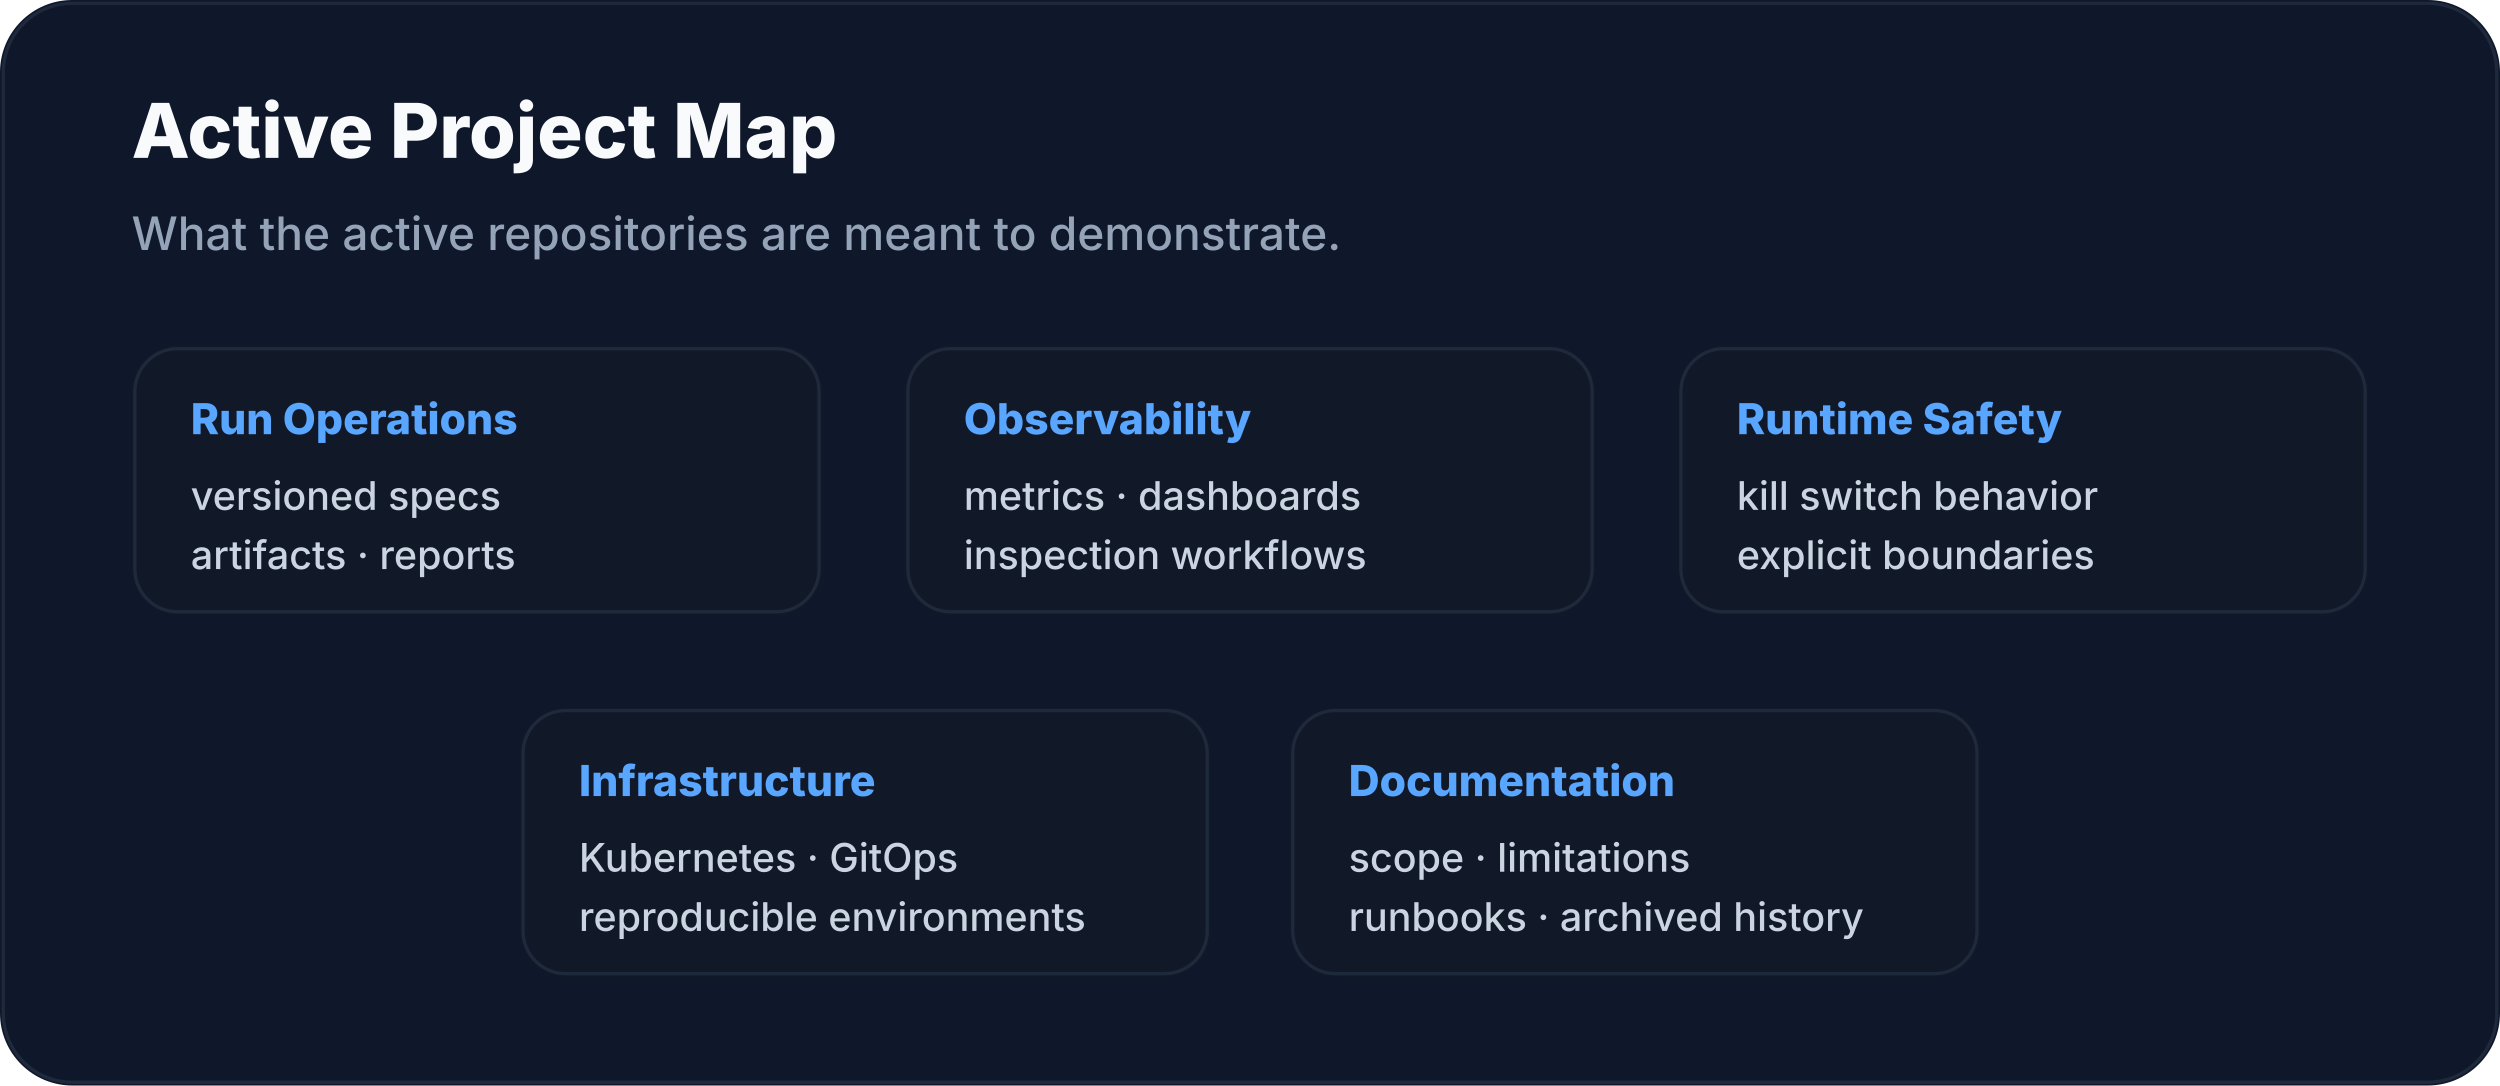
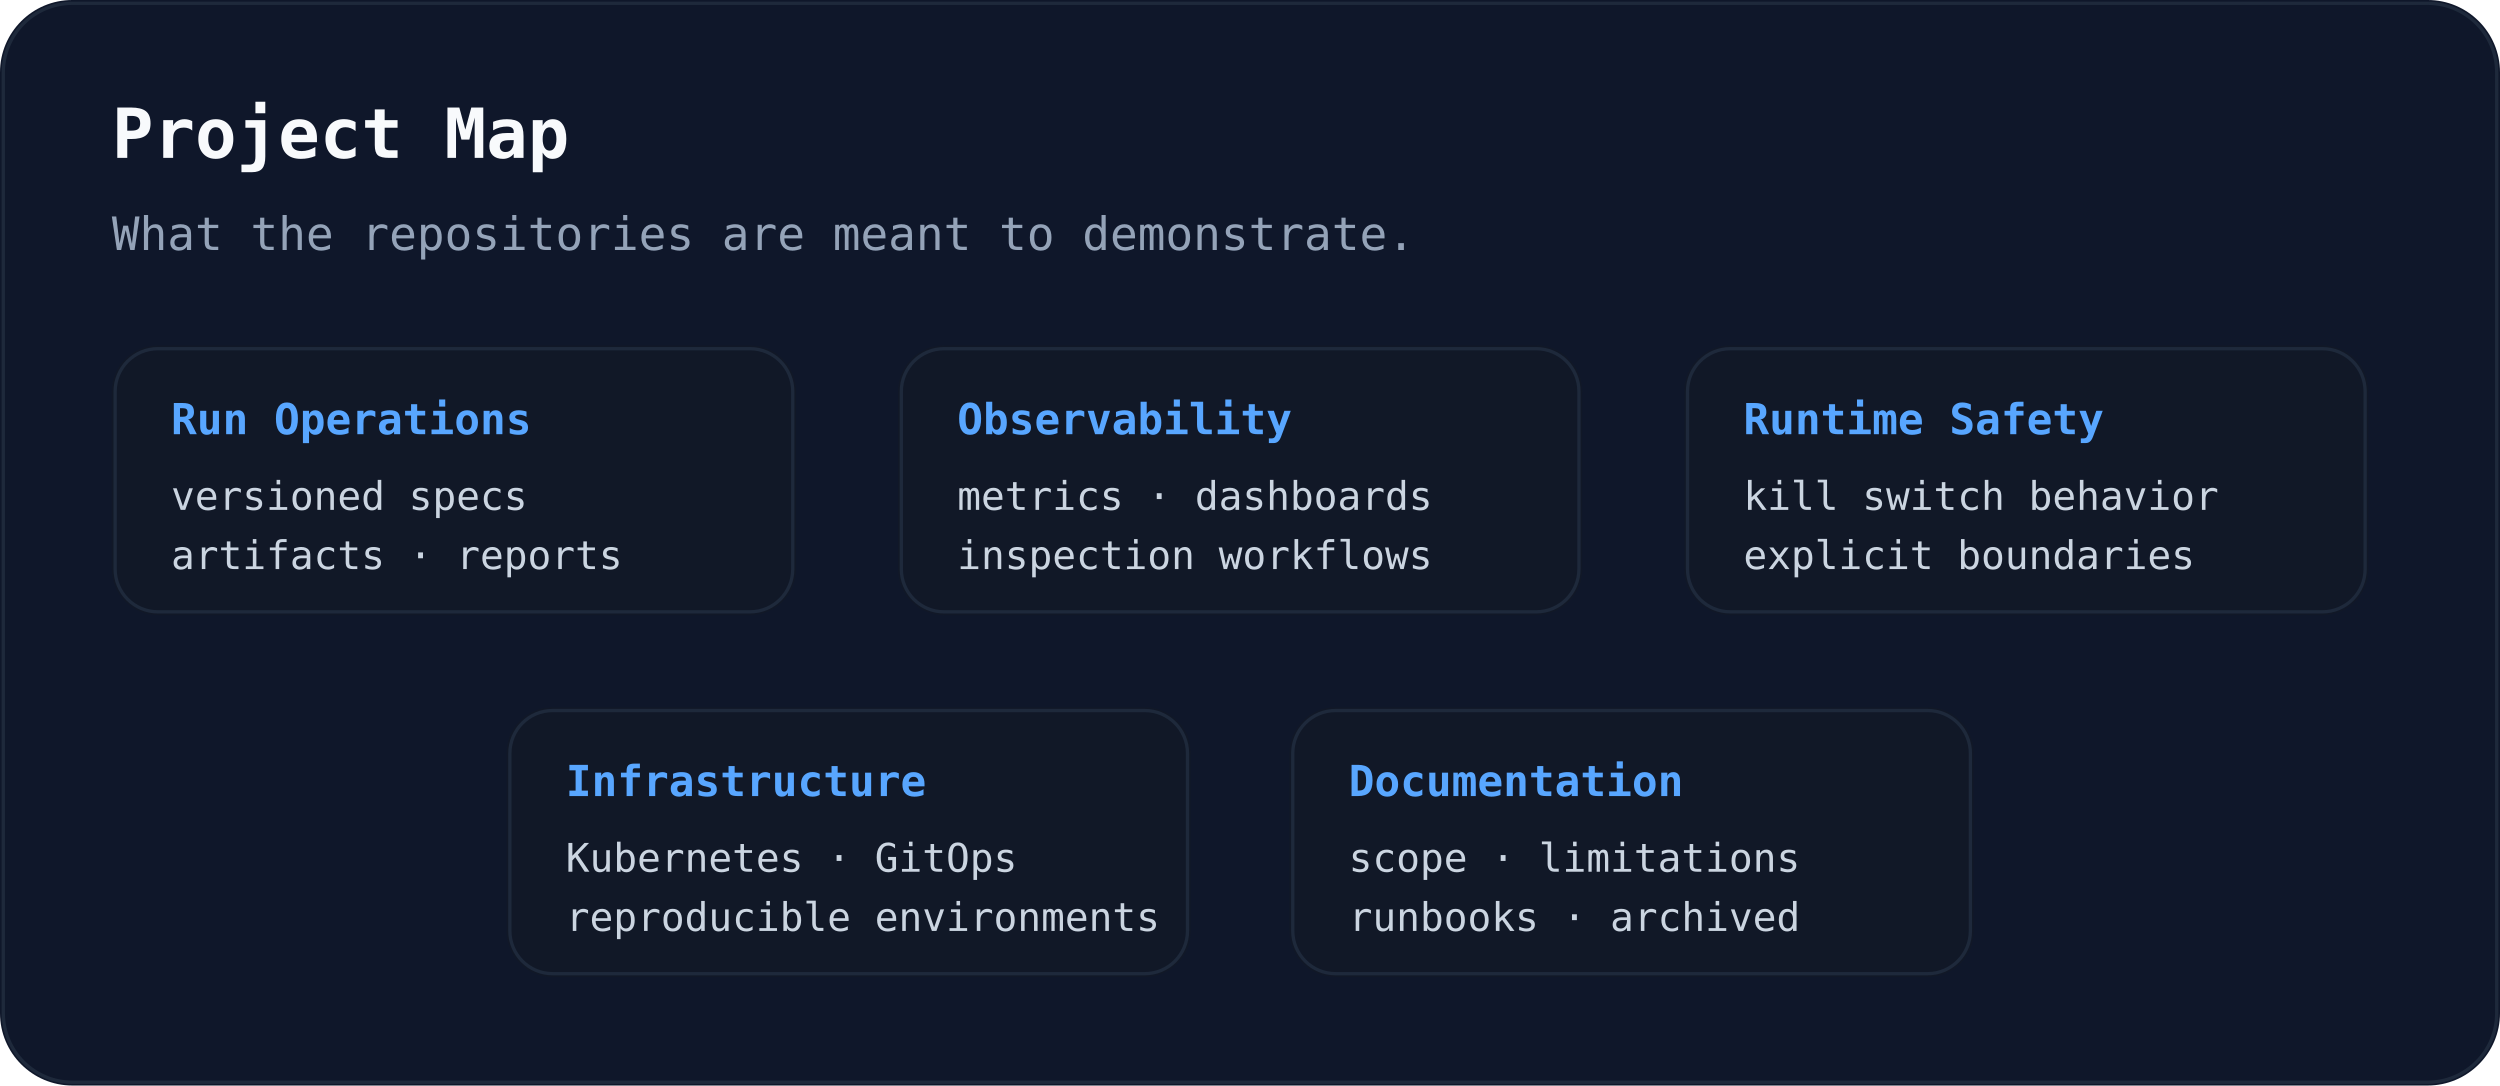
<svg xmlns="http://www.w3.org/2000/svg" width="760" height="330" viewBox="0 0 760 330" fill="none">
  <rect width="760" height="330" rx="22" fill="#0F172A" />
  <rect x="1" y="1" width="758" height="328" rx="21" stroke="#1E293B" stroke-width="1" />
-   <text x="40" y="48" fill="#F8FAFC" font-family="Inter, Segoe UI, Arial, sans-serif" font-size="23" font-weight="800">
-     Active Project Map
-   </text>
-   <text x="40" y="76" fill="#94A3B8" font-family="Inter, Segoe UI, Arial, sans-serif" font-size="14" font-weight="500">
-     What the active repositories are meant to demonstrate.
-   </text>
-   <g transform="translate(40, 105)">
-     <rect width="210" height="82" rx="14" fill="#111827" />
-     <rect x="1" y="1" width="208" height="80" rx="13" stroke="#1E293B" stroke-width="1" />
-     <text x="18" y="27" fill="#58A6FF" font-family="Inter, Segoe UI, Arial, sans-serif" font-size="13" font-weight="800">
-       Run Operations
+   <g font-family="JetBrains Mono, ui-monospace, SFMono-Regular, Menlo, Monaco, Consolas, monospace">
+     <text x="34" y="48" fill="#F8FAFC" font-size="21" font-weight="800">
+       Project Map
    </text>
-     <text x="18" y="50" fill="#CBD5E1" font-family="Inter, Segoe UI, Arial, sans-serif" font-size="12" font-weight="500">
-       versioned specs
+     <text x="34" y="76" fill="#94A3B8" font-size="14" font-weight="500">
+       What the repositories are meant to demonstrate.
    </text>
-     <text x="18" y="68" fill="#CBD5E1" font-family="Inter, Segoe UI, Arial, sans-serif" font-size="12" font-weight="500">
-       artifacts · reports
-     </text>
-   </g>
-   <g transform="translate(275, 105)">
-     <rect width="210" height="82" rx="14" fill="#111827" />
-     <rect x="1" y="1" width="208" height="80" rx="13" stroke="#1E293B" stroke-width="1" />
-     <text x="18" y="27" fill="#58A6FF" font-family="Inter, Segoe UI, Arial, sans-serif" font-size="13" font-weight="800">
-       Observability
-     </text>
-     <text x="18" y="50" fill="#CBD5E1" font-family="Inter, Segoe UI, Arial, sans-serif" font-size="12" font-weight="500">
-       metrics · dashboards
-     </text>
-     <text x="18" y="68" fill="#CBD5E1" font-family="Inter, Segoe UI, Arial, sans-serif" font-size="12" font-weight="500">
-       inspection workflows
-     </text>
-   </g>
-   <g transform="translate(510, 105)">
-     <rect width="210" height="82" rx="14" fill="#111827" />
-     <rect x="1" y="1" width="208" height="80" rx="13" stroke="#1E293B" stroke-width="1" />
-     <text x="18" y="27" fill="#58A6FF" font-family="Inter, Segoe UI, Arial, sans-serif" font-size="13" font-weight="800">
-       Runtime Safety
-     </text>
-     <text x="18" y="50" fill="#CBD5E1" font-family="Inter, Segoe UI, Arial, sans-serif" font-size="12" font-weight="500">
-       kill switch behavior
-     </text>
-     <text x="18" y="68" fill="#CBD5E1" font-family="Inter, Segoe UI, Arial, sans-serif" font-size="12" font-weight="500">
-       explicit boundaries
-     </text>
-   </g>
-   <g transform="translate(158, 215)">
-     <rect width="210" height="82" rx="14" fill="#111827" />
-     <rect x="1" y="1" width="208" height="80" rx="13" stroke="#1E293B" stroke-width="1" />
-     <text x="18" y="27" fill="#58A6FF" font-family="Inter, Segoe UI, Arial, sans-serif" font-size="13" font-weight="800">
-       Infrastructure
-     </text>
-     <text x="18" y="50" fill="#CBD5E1" font-family="Inter, Segoe UI, Arial, sans-serif" font-size="12" font-weight="500">
-       Kubernetes · GitOps
-     </text>
-     <text x="18" y="68" fill="#CBD5E1" font-family="Inter, Segoe UI, Arial, sans-serif" font-size="12" font-weight="500">
-       reproducible environments
-     </text>
-   </g>
-   <g transform="translate(392, 215)">
-     <rect width="210" height="82" rx="14" fill="#111827" />
-     <rect x="1" y="1" width="208" height="80" rx="13" stroke="#1E293B" stroke-width="1" />
-     <text x="18" y="27" fill="#58A6FF" font-family="Inter, Segoe UI, Arial, sans-serif" font-size="13" font-weight="800">
-       Documentation
-     </text>
-     <text x="18" y="50" fill="#CBD5E1" font-family="Inter, Segoe UI, Arial, sans-serif" font-size="12" font-weight="500">
-       scope · limitations
-     </text>
-     <text x="18" y="68" fill="#CBD5E1" font-family="Inter, Segoe UI, Arial, sans-serif" font-size="12" font-weight="500">
-       runbooks · archived history
-     </text>
+     <g transform="translate(34, 105)">
+       <rect width="208" height="82" rx="14" fill="#111827" />
+       <rect x="1" y="1" width="206" height="80" rx="13" stroke="#1E293B" stroke-width="1" />
+       <text x="18" y="27" fill="#58A6FF" font-size="13" font-weight="800">
+         Run Operations
+       </text>
+       <text x="18" y="50" fill="#CBD5E1" font-size="12" font-weight="500">
+         versioned specs
+       </text>
+       <text x="18" y="68" fill="#CBD5E1" font-size="12" font-weight="500">
+         artifacts · reports
+       </text>
+     </g>
+     <g transform="translate(273, 105)">
+       <rect width="208" height="82" rx="14" fill="#111827" />
+       <rect x="1" y="1" width="206" height="80" rx="13" stroke="#1E293B" stroke-width="1" />
+       <text x="18" y="27" fill="#58A6FF" font-size="13" font-weight="800">
+         Observability
+       </text>
+       <text x="18" y="50" fill="#CBD5E1" font-size="12" font-weight="500">
+         metrics · dashboards
+       </text>
+       <text x="18" y="68" fill="#CBD5E1" font-size="12" font-weight="500">
+         inspection workflows
+       </text>
+     </g>
+     <g transform="translate(512, 105)">
+       <rect width="208" height="82" rx="14" fill="#111827" />
+       <rect x="1" y="1" width="206" height="80" rx="13" stroke="#1E293B" stroke-width="1" />
+       <text x="18" y="27" fill="#58A6FF" font-size="13" font-weight="800">
+         Runtime Safety
+       </text>
+       <text x="18" y="50" fill="#CBD5E1" font-size="12" font-weight="500">
+         kill switch behavior
+       </text>
+       <text x="18" y="68" fill="#CBD5E1" font-size="12" font-weight="500">
+         explicit boundaries
+       </text>
+     </g>
+     <g transform="translate(154, 215)">
+       <rect width="208" height="82" rx="14" fill="#111827" />
+       <rect x="1" y="1" width="206" height="80" rx="13" stroke="#1E293B" stroke-width="1" />
+       <text x="18" y="27" fill="#58A6FF" font-size="13" font-weight="800">
+         Infrastructure
+       </text>
+       <text x="18" y="50" fill="#CBD5E1" font-size="12" font-weight="500">
+         Kubernetes · GitOps
+       </text>
+       <text x="18" y="68" fill="#CBD5E1" font-size="12" font-weight="500">
+         reproducible environments
+       </text>
+     </g>
+     <g transform="translate(392, 215)">
+       <rect width="208" height="82" rx="14" fill="#111827" />
+       <rect x="1" y="1" width="206" height="80" rx="13" stroke="#1E293B" stroke-width="1" />
+       <text x="18" y="27" fill="#58A6FF" font-size="13" font-weight="800">
+         Documentation
+       </text>
+       <text x="18" y="50" fill="#CBD5E1" font-size="12" font-weight="500">
+         scope · limitations
+       </text>
+       <text x="18" y="68" fill="#CBD5E1" font-size="12" font-weight="500">
+         runbooks · archived
+       </text>
+     </g>
  </g>
</svg>
